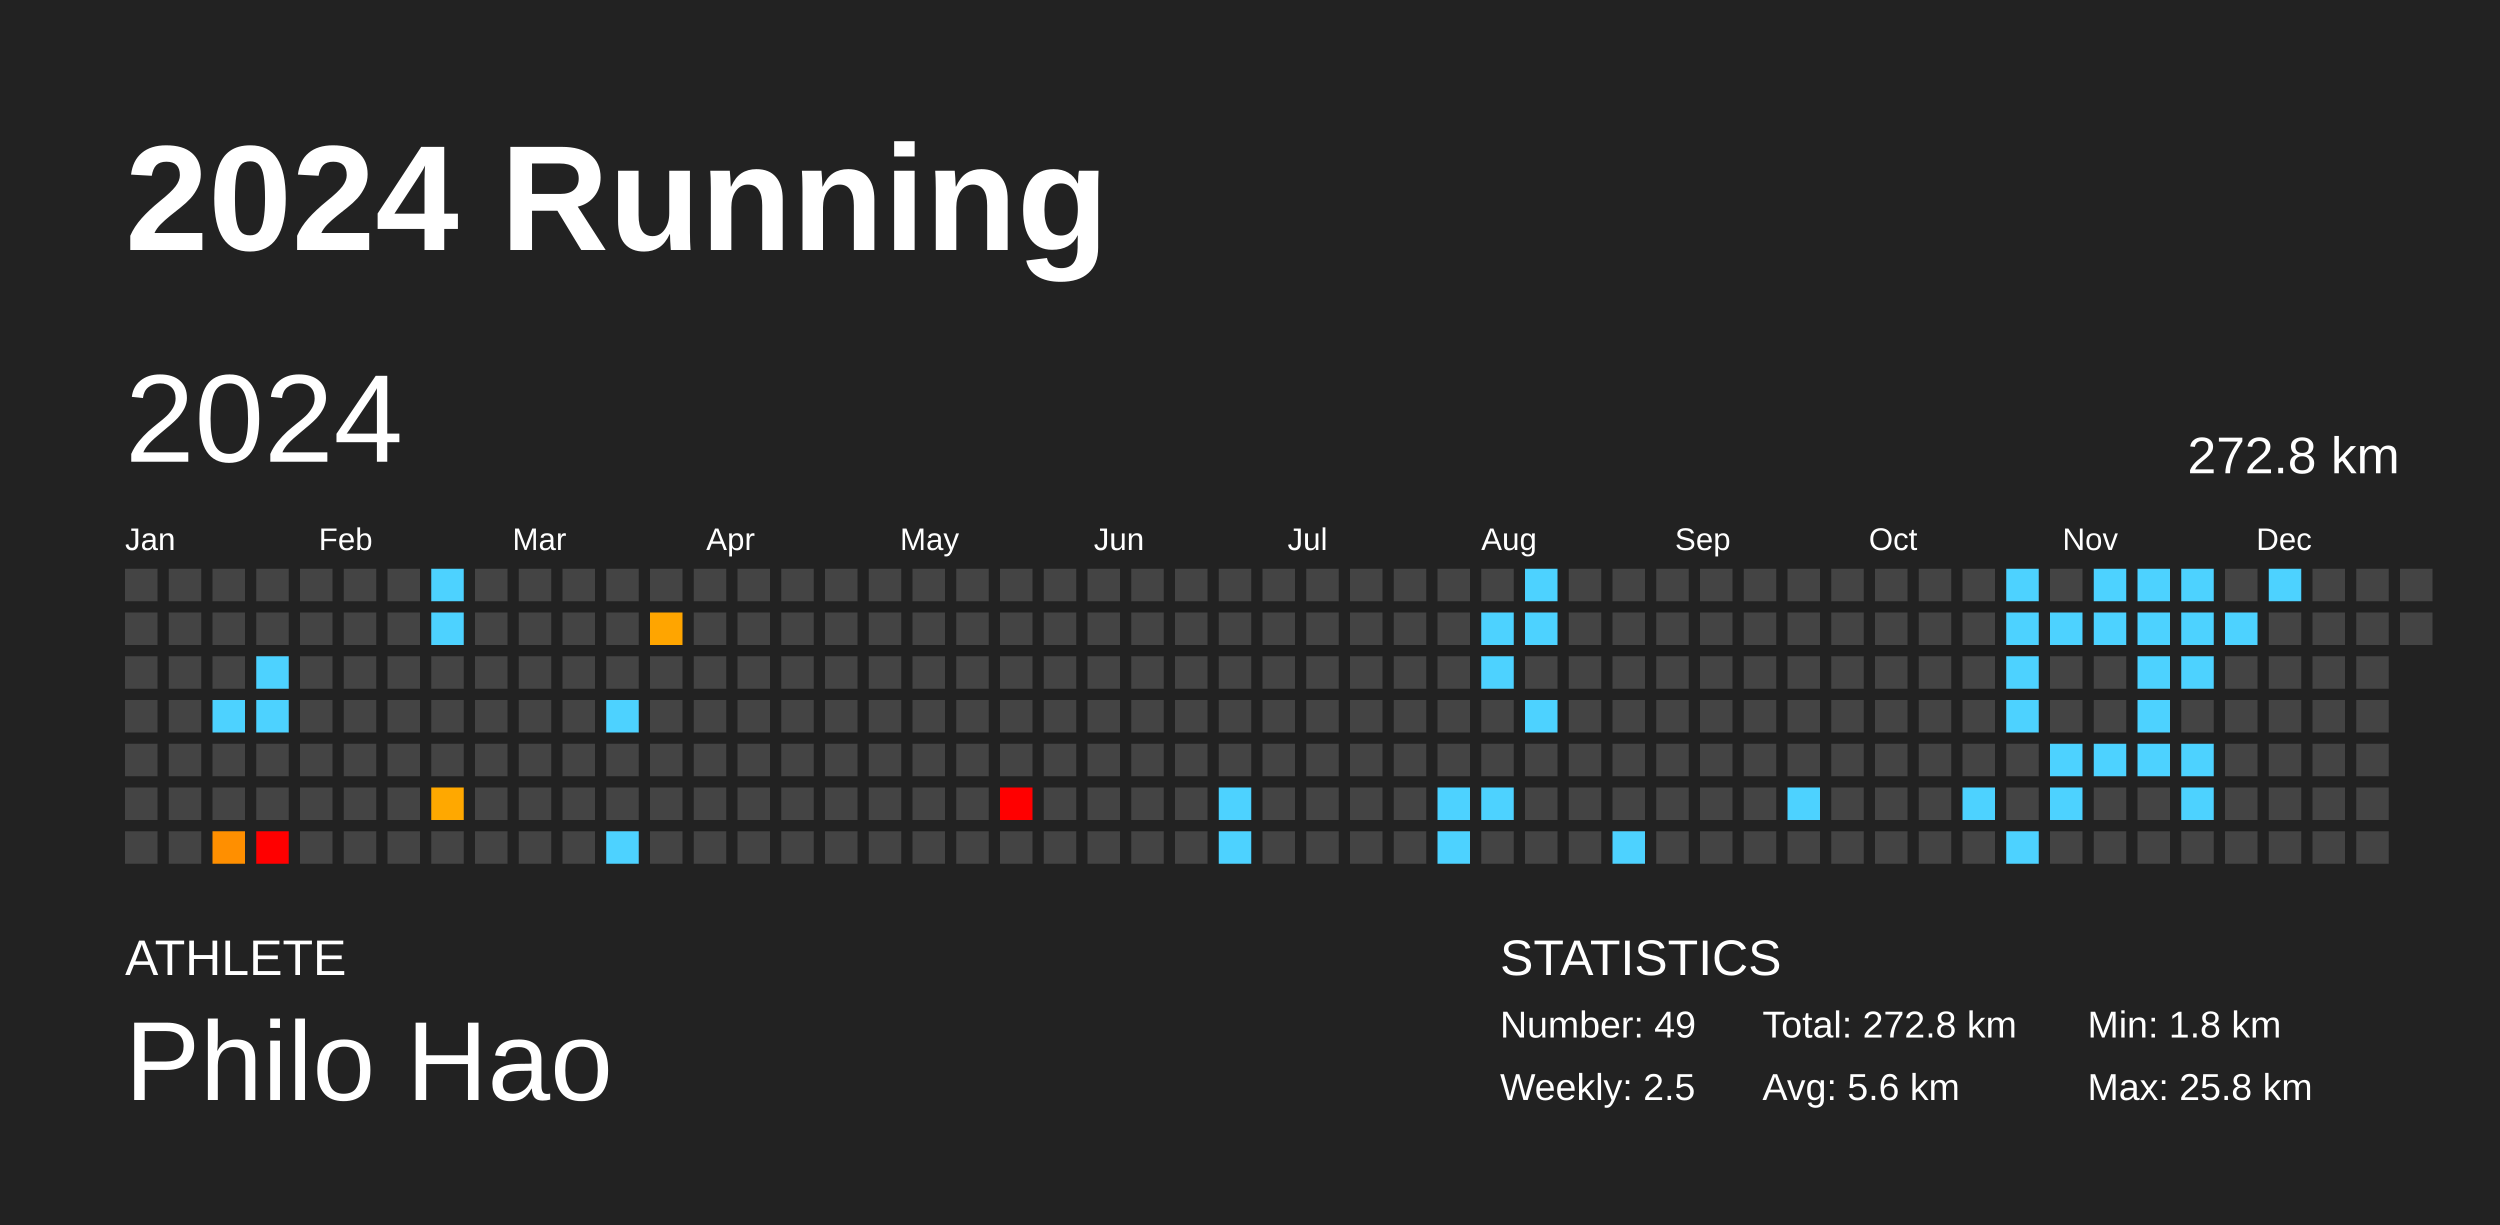
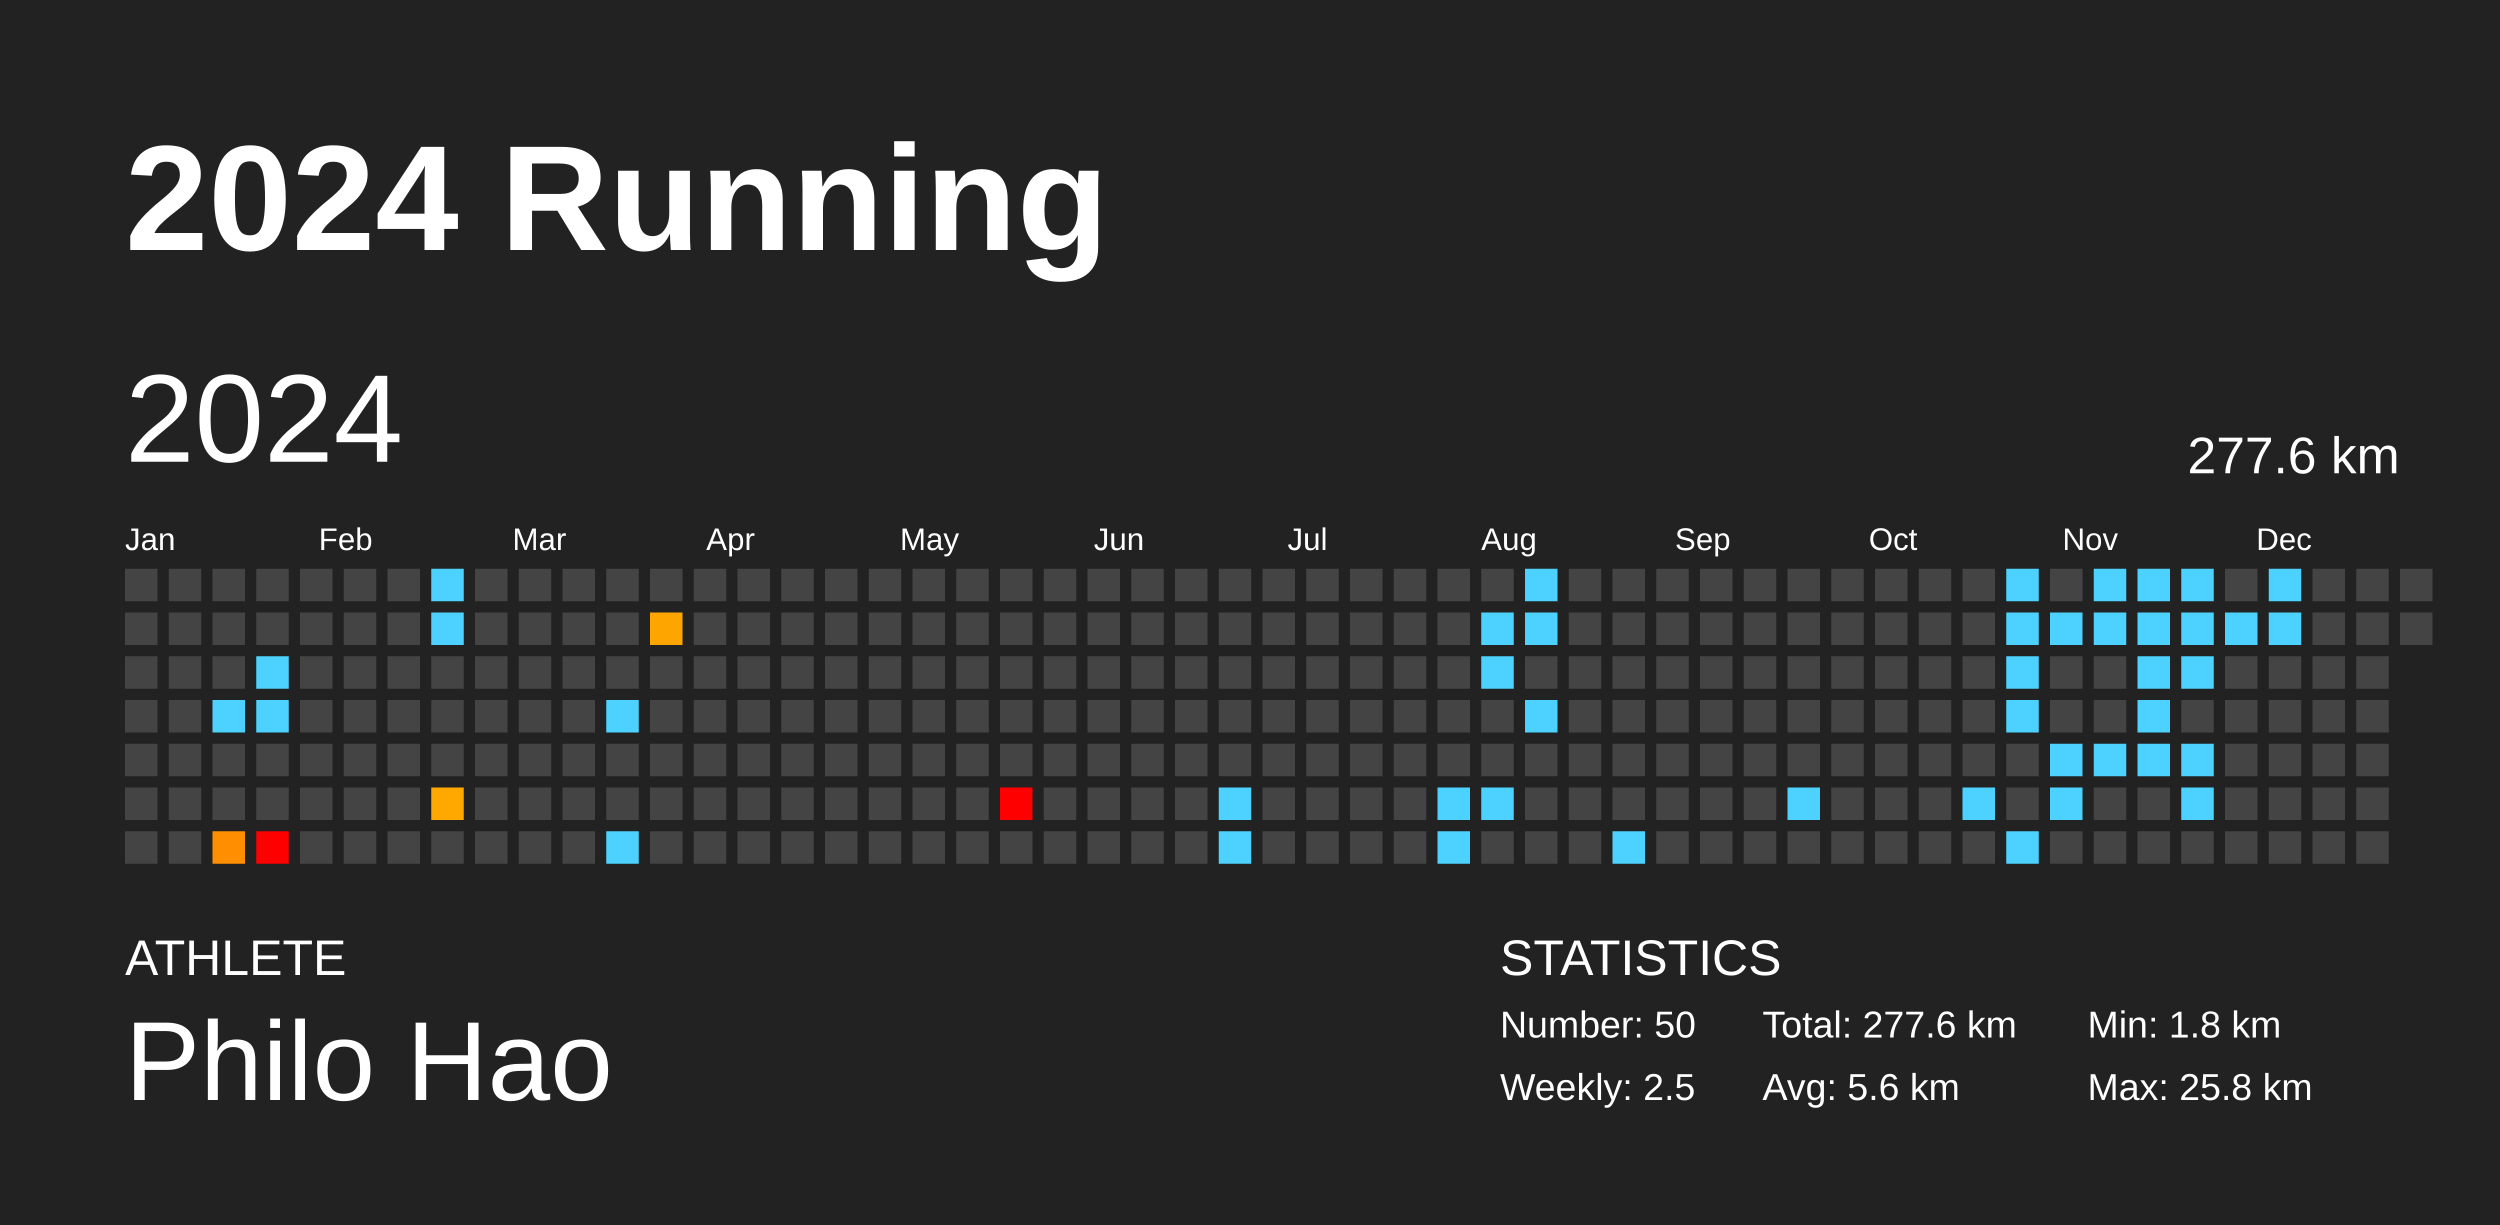
<svg xmlns="http://www.w3.org/2000/svg" baseProfile="full" height="98mm" version="1.1" viewBox="0,0,200,98" width="200mm">
  <defs />
  <rect fill="#222222" height="98" width="200" x="0" y="0" />
  <text fill="#FFFFFF" style="font-size:12px; font-family:Arial; font-weight:bold;" x="10" y="20">2024 Running</text>
  <text fill="#FFFFFF" style="font-size:4px; font-family:Arial" x="10" y="78">ATHLETE</text>
  <text fill="#FFFFFF" style="font-size:9px; font-family:Arial" x="10" y="88">Philo Hao</text>
  <text fill="#FFFFFF" style="font-size:4px; font-family:Arial" x="120" y="78">STATISTICS</text>
-   <text fill="#FFFFFF" style="font-size:3px; font-family:Arial" x="120" y="83">Number: 49</text>
+   <text fill="#FFFFFF" style="font-size:3px; font-family:Arial" x="120" y="83">Number: 50</text>
  <text fill="#FFFFFF" style="font-size:3px; font-family:Arial" x="120" y="88">Weekly: 2.5</text>
-   <text fill="#FFFFFF" style="font-size:3px; font-family:Arial" x="141" y="83">Total: 272.8 km</text>
+   <text fill="#FFFFFF" style="font-size:3px; font-family:Arial" x="141" y="83">Total: 277.6 km</text>
  <text fill="#FFFFFF" style="font-size:3px; font-family:Arial" x="141" y="88">Avg: 5.6 km</text>
  <text fill="#FFFFFF" style="font-size:3px; font-family:Arial" x="167" y="83">Min: 1.8 km</text>
  <text fill="#FFFFFF" style="font-size:3px; font-family:Arial" x="167" y="88">Max: 25.8 km</text>
  <text dominant-baseline="hanging" fill="#FFFFFF" style="font-size:10.0px; font-family:Arial;" x="10" y="30">2024</text>
-   <text dominant-baseline="hanging" fill="#FFFFFF" style="font-size:4.125px; font-family:Arial;" x="175" y="35">272.8 km</text>
+   <text dominant-baseline="hanging" fill="#FFFFFF" style="font-size:4.125px; font-family:Arial;" x="175" y="35">277.6 km</text>
  <text fill="#FFFFFF" style="font-size:2.5px; font-family:Arial" x="10.0" y="44">Jan</text>
  <text fill="#FFFFFF" style="font-size:2.5px; font-family:Arial" x="25.5" y="44">Feb</text>
  <text fill="#FFFFFF" style="font-size:2.5px; font-family:Arial" x="41.0" y="44">Mar</text>
  <text fill="#FFFFFF" style="font-size:2.5px; font-family:Arial" x="56.5" y="44">Apr</text>
  <text fill="#FFFFFF" style="font-size:2.5px; font-family:Arial" x="72.0" y="44">May</text>
  <text fill="#FFFFFF" style="font-size:2.5px; font-family:Arial" x="87.5" y="44">Jun</text>
  <text fill="#FFFFFF" style="font-size:2.5px; font-family:Arial" x="103.0" y="44">Jul</text>
  <text fill="#FFFFFF" style="font-size:2.5px; font-family:Arial" x="118.5" y="44">Aug</text>
  <text fill="#FFFFFF" style="font-size:2.5px; font-family:Arial" x="134.0" y="44">Sep</text>
  <text fill="#FFFFFF" style="font-size:2.5px; font-family:Arial" x="149.5" y="44">Oct</text>
  <text fill="#FFFFFF" style="font-size:2.5px; font-family:Arial" x="165.0" y="44">Nov</text>
  <text fill="#FFFFFF" style="font-size:2.5px; font-family:Arial" x="180.5" y="44">Dec</text>
  <rect fill="#444444" height="2.6" width="2.6" x="10.0" y="45.5" />
  <rect fill="#444444" height="2.6" width="2.6" x="10.0" y="49.0" />
  <rect fill="#444444" height="2.6" width="2.6" x="10.0" y="52.5" />
  <rect fill="#444444" height="2.6" width="2.6" x="10.0" y="56.0" />
  <rect fill="#444444" height="2.6" width="2.6" x="10.0" y="59.5" />
  <rect fill="#444444" height="2.6" width="2.6" x="10.0" y="63.0" />
  <rect fill="#444444" height="2.6" width="2.6" x="10.0" y="66.5" />
  <rect fill="#444444" height="2.6" width="2.6" x="13.5" y="45.5" />
  <rect fill="#444444" height="2.6" width="2.6" x="13.5" y="49.0" />
  <rect fill="#444444" height="2.6" width="2.6" x="13.5" y="52.5" />
  <rect fill="#444444" height="2.6" width="2.6" x="13.5" y="56.0" />
  <rect fill="#444444" height="2.6" width="2.6" x="13.5" y="59.5" />
  <rect fill="#444444" height="2.6" width="2.6" x="13.5" y="63.0" />
  <rect fill="#444444" height="2.6" width="2.6" x="13.5" y="66.5" />
  <rect fill="#444444" height="2.6" width="2.6" x="17.0" y="45.5" />
  <rect fill="#444444" height="2.6" width="2.6" x="17.0" y="49.0" />
  <rect fill="#444444" height="2.6" width="2.6" x="17.0" y="52.5" />
  <rect fill="#4dd2ff" height="2.6" width="2.6" x="17.0" y="56.0" />
  <rect fill="#444444" height="2.6" width="2.6" x="17.0" y="59.5" />
  <rect fill="#444444" height="2.6" width="2.6" x="17.0" y="63.0" />
  <rect fill="#ff8f00" height="2.6" width="2.6" x="17.0" y="66.5" />
  <rect fill="#444444" height="2.6" width="2.6" x="20.5" y="45.5" />
  <rect fill="#444444" height="2.6" width="2.6" x="20.5" y="49.0" />
  <rect fill="#4dd2ff" height="2.6" width="2.6" x="20.5" y="52.5" />
  <rect fill="#4dd2ff" height="2.6" width="2.6" x="20.5" y="56.0" />
  <rect fill="#444444" height="2.6" width="2.6" x="20.5" y="59.5" />
  <rect fill="#444444" height="2.6" width="2.6" x="20.5" y="63.0" />
  <rect fill="red" height="2.6" width="2.6" x="20.5" y="66.5" />
  <rect fill="#444444" height="2.6" width="2.6" x="24.0" y="45.5" />
  <rect fill="#444444" height="2.6" width="2.6" x="24.0" y="49.0" />
  <rect fill="#444444" height="2.6" width="2.6" x="24.0" y="52.5" />
  <rect fill="#444444" height="2.6" width="2.6" x="24.0" y="56.0" />
  <rect fill="#444444" height="2.6" width="2.6" x="24.0" y="59.5" />
  <rect fill="#444444" height="2.6" width="2.6" x="24.0" y="63.0" />
  <rect fill="#444444" height="2.6" width="2.6" x="24.0" y="66.5" />
  <rect fill="#444444" height="2.6" width="2.6" x="27.5" y="45.5" />
  <rect fill="#444444" height="2.6" width="2.6" x="27.5" y="49.0" />
  <rect fill="#444444" height="2.6" width="2.6" x="27.5" y="52.5" />
  <rect fill="#444444" height="2.6" width="2.6" x="27.5" y="56.0" />
  <rect fill="#444444" height="2.6" width="2.6" x="27.5" y="59.5" />
  <rect fill="#444444" height="2.6" width="2.6" x="27.5" y="63.0" />
  <rect fill="#444444" height="2.6" width="2.6" x="27.5" y="66.5" />
  <rect fill="#444444" height="2.6" width="2.6" x="31.0" y="45.5" />
  <rect fill="#444444" height="2.6" width="2.6" x="31.0" y="49.0" />
  <rect fill="#444444" height="2.6" width="2.6" x="31.0" y="52.5" />
  <rect fill="#444444" height="2.6" width="2.6" x="31.0" y="56.0" />
  <rect fill="#444444" height="2.6" width="2.6" x="31.0" y="59.5" />
  <rect fill="#444444" height="2.6" width="2.6" x="31.0" y="63.0" />
  <rect fill="#444444" height="2.6" width="2.6" x="31.0" y="66.5" />
  <rect fill="#4dd2ff" height="2.6" width="2.6" x="34.5" y="45.5" />
  <rect fill="#4dd2ff" height="2.6" width="2.6" x="34.5" y="49.0" />
  <rect fill="#444444" height="2.6" width="2.6" x="34.5" y="52.5" />
  <rect fill="#444444" height="2.6" width="2.6" x="34.5" y="56.0" />
  <rect fill="#444444" height="2.6" width="2.6" x="34.5" y="59.5" />
  <rect fill="#ffa800" height="2.6" width="2.6" x="34.5" y="63.0" />
  <rect fill="#444444" height="2.6" width="2.6" x="34.5" y="66.5" />
  <rect fill="#444444" height="2.6" width="2.6" x="38.0" y="45.5" />
  <rect fill="#444444" height="2.6" width="2.6" x="38.0" y="49.0" />
  <rect fill="#444444" height="2.6" width="2.6" x="38.0" y="52.5" />
  <rect fill="#444444" height="2.6" width="2.6" x="38.0" y="56.0" />
  <rect fill="#444444" height="2.6" width="2.6" x="38.0" y="59.5" />
  <rect fill="#444444" height="2.6" width="2.6" x="38.0" y="63.0" />
  <rect fill="#444444" height="2.6" width="2.6" x="38.0" y="66.5" />
  <rect fill="#444444" height="2.6" width="2.6" x="41.5" y="45.5" />
  <rect fill="#444444" height="2.6" width="2.6" x="41.5" y="49.0" />
  <rect fill="#444444" height="2.6" width="2.6" x="41.5" y="52.5" />
  <rect fill="#444444" height="2.6" width="2.6" x="41.5" y="56.0" />
  <rect fill="#444444" height="2.6" width="2.6" x="41.5" y="59.5" />
  <rect fill="#444444" height="2.6" width="2.6" x="41.5" y="63.0" />
  <rect fill="#444444" height="2.6" width="2.6" x="41.5" y="66.5" />
  <rect fill="#444444" height="2.6" width="2.6" x="45.0" y="45.5" />
  <rect fill="#444444" height="2.6" width="2.6" x="45.0" y="49.0" />
  <rect fill="#444444" height="2.6" width="2.6" x="45.0" y="52.5" />
  <rect fill="#444444" height="2.6" width="2.6" x="45.0" y="56.0" />
  <rect fill="#444444" height="2.6" width="2.6" x="45.0" y="59.5" />
  <rect fill="#444444" height="2.6" width="2.6" x="45.0" y="63.0" />
  <rect fill="#444444" height="2.6" width="2.6" x="45.0" y="66.5" />
  <rect fill="#444444" height="2.6" width="2.6" x="48.5" y="45.5" />
  <rect fill="#444444" height="2.6" width="2.6" x="48.5" y="49.0" />
  <rect fill="#444444" height="2.6" width="2.6" x="48.5" y="52.5" />
  <rect fill="#4dd2ff" height="2.6" width="2.6" x="48.5" y="56.0" />
  <rect fill="#444444" height="2.6" width="2.6" x="48.5" y="59.5" />
  <rect fill="#444444" height="2.6" width="2.6" x="48.5" y="63.0" />
  <rect fill="#4dd2ff" height="2.6" width="2.6" x="48.5" y="66.5" />
  <rect fill="#444444" height="2.6" width="2.6" x="52.0" y="45.5" />
  <rect fill="#ffa500" height="2.6" width="2.6" x="52.0" y="49.0" />
  <rect fill="#444444" height="2.6" width="2.6" x="52.0" y="52.5" />
  <rect fill="#444444" height="2.6" width="2.6" x="52.0" y="56.0" />
  <rect fill="#444444" height="2.6" width="2.6" x="52.0" y="59.5" />
  <rect fill="#444444" height="2.6" width="2.6" x="52.0" y="63.0" />
  <rect fill="#444444" height="2.6" width="2.6" x="52.0" y="66.5" />
  <rect fill="#444444" height="2.6" width="2.6" x="55.5" y="45.5" />
  <rect fill="#444444" height="2.6" width="2.6" x="55.5" y="49.0" />
  <rect fill="#444444" height="2.6" width="2.6" x="55.5" y="52.5" />
  <rect fill="#444444" height="2.6" width="2.6" x="55.5" y="56.0" />
  <rect fill="#444444" height="2.6" width="2.6" x="55.5" y="59.5" />
  <rect fill="#444444" height="2.6" width="2.6" x="55.5" y="63.0" />
  <rect fill="#444444" height="2.6" width="2.6" x="55.5" y="66.5" />
  <rect fill="#444444" height="2.6" width="2.6" x="59.0" y="45.5" />
  <rect fill="#444444" height="2.6" width="2.6" x="59.0" y="49.0" />
  <rect fill="#444444" height="2.6" width="2.6" x="59.0" y="52.5" />
  <rect fill="#444444" height="2.6" width="2.6" x="59.0" y="56.0" />
  <rect fill="#444444" height="2.6" width="2.6" x="59.0" y="59.5" />
  <rect fill="#444444" height="2.6" width="2.6" x="59.0" y="63.0" />
  <rect fill="#444444" height="2.6" width="2.6" x="59.0" y="66.5" />
  <rect fill="#444444" height="2.6" width="2.6" x="62.5" y="45.5" />
  <rect fill="#444444" height="2.6" width="2.6" x="62.5" y="49.0" />
  <rect fill="#444444" height="2.6" width="2.6" x="62.5" y="52.5" />
  <rect fill="#444444" height="2.6" width="2.6" x="62.5" y="56.0" />
  <rect fill="#444444" height="2.6" width="2.6" x="62.5" y="59.5" />
  <rect fill="#444444" height="2.6" width="2.6" x="62.5" y="63.0" />
  <rect fill="#444444" height="2.6" width="2.6" x="62.5" y="66.5" />
  <rect fill="#444444" height="2.6" width="2.6" x="66.0" y="45.5" />
  <rect fill="#444444" height="2.6" width="2.6" x="66.0" y="49.0" />
  <rect fill="#444444" height="2.6" width="2.6" x="66.0" y="52.5" />
  <rect fill="#444444" height="2.6" width="2.6" x="66.0" y="56.0" />
  <rect fill="#444444" height="2.6" width="2.6" x="66.0" y="59.5" />
  <rect fill="#444444" height="2.6" width="2.6" x="66.0" y="63.0" />
  <rect fill="#444444" height="2.6" width="2.6" x="66.0" y="66.5" />
  <rect fill="#444444" height="2.6" width="2.6" x="69.5" y="45.5" />
  <rect fill="#444444" height="2.6" width="2.6" x="69.5" y="49.0" />
  <rect fill="#444444" height="2.6" width="2.6" x="69.5" y="52.5" />
  <rect fill="#444444" height="2.6" width="2.6" x="69.5" y="56.0" />
  <rect fill="#444444" height="2.6" width="2.6" x="69.5" y="59.5" />
  <rect fill="#444444" height="2.6" width="2.6" x="69.5" y="63.0" />
  <rect fill="#444444" height="2.6" width="2.6" x="69.5" y="66.5" />
  <rect fill="#444444" height="2.6" width="2.6" x="73.0" y="45.5" />
  <rect fill="#444444" height="2.6" width="2.6" x="73.0" y="49.0" />
  <rect fill="#444444" height="2.6" width="2.6" x="73.0" y="52.5" />
  <rect fill="#444444" height="2.6" width="2.6" x="73.0" y="56.0" />
  <rect fill="#444444" height="2.6" width="2.6" x="73.0" y="59.5" />
  <rect fill="#444444" height="2.6" width="2.6" x="73.0" y="63.0" />
  <rect fill="#444444" height="2.6" width="2.6" x="73.0" y="66.5" />
  <rect fill="#444444" height="2.6" width="2.6" x="76.5" y="45.5" />
  <rect fill="#444444" height="2.6" width="2.6" x="76.5" y="49.0" />
  <rect fill="#444444" height="2.6" width="2.6" x="76.5" y="52.5" />
  <rect fill="#444444" height="2.6" width="2.6" x="76.5" y="56.0" />
  <rect fill="#444444" height="2.6" width="2.6" x="76.5" y="59.5" />
  <rect fill="#444444" height="2.6" width="2.6" x="76.5" y="63.0" />
  <rect fill="#444444" height="2.6" width="2.6" x="76.5" y="66.5" />
  <rect fill="#444444" height="2.6" width="2.6" x="80.0" y="45.5" />
  <rect fill="#444444" height="2.6" width="2.6" x="80.0" y="49.0" />
  <rect fill="#444444" height="2.6" width="2.6" x="80.0" y="52.5" />
  <rect fill="#444444" height="2.6" width="2.6" x="80.0" y="56.0" />
  <rect fill="#444444" height="2.6" width="2.6" x="80.0" y="59.5" />
  <rect fill="red" height="2.6" width="2.6" x="80.0" y="63.0" />
  <rect fill="#444444" height="2.6" width="2.6" x="80.0" y="66.5" />
  <rect fill="#444444" height="2.6" width="2.6" x="83.5" y="45.5" />
  <rect fill="#444444" height="2.6" width="2.6" x="83.5" y="49.0" />
  <rect fill="#444444" height="2.6" width="2.6" x="83.5" y="52.5" />
  <rect fill="#444444" height="2.6" width="2.6" x="83.5" y="56.0" />
  <rect fill="#444444" height="2.6" width="2.6" x="83.5" y="59.5" />
  <rect fill="#444444" height="2.6" width="2.6" x="83.5" y="63.0" />
  <rect fill="#444444" height="2.6" width="2.6" x="83.5" y="66.5" />
  <rect fill="#444444" height="2.6" width="2.6" x="87.0" y="45.5" />
  <rect fill="#444444" height="2.6" width="2.6" x="87.0" y="49.0" />
  <rect fill="#444444" height="2.6" width="2.6" x="87.0" y="52.5" />
  <rect fill="#444444" height="2.6" width="2.6" x="87.0" y="56.0" />
  <rect fill="#444444" height="2.6" width="2.6" x="87.0" y="59.5" />
  <rect fill="#444444" height="2.6" width="2.6" x="87.0" y="63.0" />
  <rect fill="#444444" height="2.6" width="2.6" x="87.0" y="66.5" />
  <rect fill="#444444" height="2.6" width="2.6" x="90.5" y="45.5" />
  <rect fill="#444444" height="2.6" width="2.6" x="90.5" y="49.0" />
  <rect fill="#444444" height="2.6" width="2.6" x="90.5" y="52.5" />
  <rect fill="#444444" height="2.6" width="2.6" x="90.5" y="56.0" />
  <rect fill="#444444" height="2.6" width="2.6" x="90.5" y="59.5" />
  <rect fill="#444444" height="2.6" width="2.6" x="90.5" y="63.0" />
  <rect fill="#444444" height="2.6" width="2.6" x="90.5" y="66.5" />
  <rect fill="#444444" height="2.6" width="2.6" x="94.0" y="45.5" />
  <rect fill="#444444" height="2.6" width="2.6" x="94.0" y="49.0" />
  <rect fill="#444444" height="2.6" width="2.6" x="94.0" y="52.5" />
  <rect fill="#444444" height="2.6" width="2.6" x="94.0" y="56.0" />
  <rect fill="#444444" height="2.6" width="2.6" x="94.0" y="59.5" />
  <rect fill="#444444" height="2.6" width="2.6" x="94.0" y="63.0" />
  <rect fill="#444444" height="2.6" width="2.6" x="94.0" y="66.5" />
  <rect fill="#444444" height="2.6" width="2.6" x="97.5" y="45.5" />
  <rect fill="#444444" height="2.6" width="2.6" x="97.5" y="49.0" />
  <rect fill="#444444" height="2.6" width="2.6" x="97.5" y="52.5" />
  <rect fill="#444444" height="2.6" width="2.6" x="97.5" y="56.0" />
  <rect fill="#444444" height="2.6" width="2.6" x="97.5" y="59.5" />
  <rect fill="#4dd2ff" height="2.6" width="2.6" x="97.5" y="63.0" />
  <rect fill="#4dd2ff" height="2.6" width="2.6" x="97.5" y="66.5" />
  <rect fill="#444444" height="2.6" width="2.6" x="101.0" y="45.5" />
  <rect fill="#444444" height="2.6" width="2.6" x="101.0" y="49.0" />
  <rect fill="#444444" height="2.6" width="2.6" x="101.0" y="52.5" />
  <rect fill="#444444" height="2.6" width="2.6" x="101.0" y="56.0" />
  <rect fill="#444444" height="2.6" width="2.6" x="101.0" y="59.5" />
  <rect fill="#444444" height="2.6" width="2.6" x="101.0" y="63.0" />
  <rect fill="#444444" height="2.6" width="2.6" x="101.0" y="66.5" />
  <rect fill="#444444" height="2.6" width="2.6" x="104.5" y="45.5" />
  <rect fill="#444444" height="2.6" width="2.6" x="104.5" y="49.0" />
  <rect fill="#444444" height="2.6" width="2.6" x="104.5" y="52.5" />
  <rect fill="#444444" height="2.6" width="2.6" x="104.5" y="56.0" />
  <rect fill="#444444" height="2.6" width="2.6" x="104.5" y="59.5" />
  <rect fill="#444444" height="2.6" width="2.6" x="104.5" y="63.0" />
  <rect fill="#444444" height="2.6" width="2.6" x="104.5" y="66.5" />
  <rect fill="#444444" height="2.6" width="2.6" x="108.0" y="45.5" />
  <rect fill="#444444" height="2.6" width="2.6" x="108.0" y="49.0" />
  <rect fill="#444444" height="2.6" width="2.6" x="108.0" y="52.5" />
  <rect fill="#444444" height="2.6" width="2.6" x="108.0" y="56.0" />
  <rect fill="#444444" height="2.6" width="2.6" x="108.0" y="59.5" />
  <rect fill="#444444" height="2.6" width="2.6" x="108.0" y="63.0" />
  <rect fill="#444444" height="2.6" width="2.6" x="108.0" y="66.5" />
  <rect fill="#444444" height="2.6" width="2.6" x="111.5" y="45.5" />
  <rect fill="#444444" height="2.6" width="2.6" x="111.5" y="49.0" />
  <rect fill="#444444" height="2.6" width="2.6" x="111.5" y="52.5" />
  <rect fill="#444444" height="2.6" width="2.6" x="111.5" y="56.0" />
  <rect fill="#444444" height="2.6" width="2.6" x="111.5" y="59.5" />
  <rect fill="#444444" height="2.6" width="2.6" x="111.5" y="63.0" />
  <rect fill="#444444" height="2.6" width="2.6" x="111.5" y="66.5" />
  <rect fill="#444444" height="2.6" width="2.6" x="115.0" y="45.5" />
  <rect fill="#444444" height="2.6" width="2.6" x="115.0" y="49.0" />
  <rect fill="#444444" height="2.6" width="2.6" x="115.0" y="52.5" />
  <rect fill="#444444" height="2.6" width="2.6" x="115.0" y="56.0" />
  <rect fill="#444444" height="2.6" width="2.6" x="115.0" y="59.5" />
  <rect fill="#4dd2ff" height="2.6" width="2.6" x="115.0" y="63.0" />
  <rect fill="#4dd2ff" height="2.6" width="2.6" x="115.0" y="66.5" />
  <rect fill="#444444" height="2.6" width="2.6" x="118.5" y="45.5" />
  <rect fill="#4dd2ff" height="2.6" width="2.6" x="118.5" y="49.0" />
  <rect fill="#4dd2ff" height="2.6" width="2.6" x="118.5" y="52.5" />
  <rect fill="#444444" height="2.6" width="2.6" x="118.5" y="56.0" />
  <rect fill="#444444" height="2.6" width="2.6" x="118.5" y="59.5" />
  <rect fill="#4dd2ff" height="2.6" width="2.6" x="118.5" y="63.0" />
  <rect fill="#444444" height="2.6" width="2.6" x="118.5" y="66.5" />
  <rect fill="#4dd2ff" height="2.6" width="2.6" x="122.0" y="45.5" />
  <rect fill="#4dd2ff" height="2.6" width="2.6" x="122.0" y="49.0" />
  <rect fill="#444444" height="2.6" width="2.6" x="122.0" y="52.5" />
  <rect fill="#4dd2ff" height="2.6" width="2.6" x="122.0" y="56.0" />
  <rect fill="#444444" height="2.6" width="2.6" x="122.0" y="59.5" />
  <rect fill="#444444" height="2.6" width="2.6" x="122.0" y="63.0" />
  <rect fill="#444444" height="2.6" width="2.6" x="122.0" y="66.5" />
  <rect fill="#444444" height="2.6" width="2.6" x="125.5" y="45.5" />
  <rect fill="#444444" height="2.6" width="2.6" x="125.5" y="49.0" />
  <rect fill="#444444" height="2.6" width="2.6" x="125.5" y="52.5" />
  <rect fill="#444444" height="2.6" width="2.6" x="125.5" y="56.0" />
  <rect fill="#444444" height="2.6" width="2.6" x="125.5" y="59.5" />
  <rect fill="#444444" height="2.6" width="2.6" x="125.5" y="63.0" />
  <rect fill="#444444" height="2.6" width="2.6" x="125.5" y="66.5" />
  <rect fill="#444444" height="2.6" width="2.6" x="129.0" y="45.5" />
  <rect fill="#444444" height="2.6" width="2.6" x="129.0" y="49.0" />
  <rect fill="#444444" height="2.6" width="2.6" x="129.0" y="52.5" />
  <rect fill="#444444" height="2.6" width="2.6" x="129.0" y="56.0" />
  <rect fill="#444444" height="2.6" width="2.6" x="129.0" y="59.5" />
  <rect fill="#444444" height="2.6" width="2.6" x="129.0" y="63.0" />
  <rect fill="#4dd2ff" height="2.6" width="2.6" x="129.0" y="66.5" />
  <rect fill="#444444" height="2.6" width="2.6" x="132.5" y="45.5" />
  <rect fill="#444444" height="2.6" width="2.6" x="132.5" y="49.0" />
  <rect fill="#444444" height="2.6" width="2.6" x="132.5" y="52.5" />
  <rect fill="#444444" height="2.6" width="2.6" x="132.5" y="56.0" />
  <rect fill="#444444" height="2.6" width="2.6" x="132.5" y="59.5" />
  <rect fill="#444444" height="2.6" width="2.6" x="132.5" y="63.0" />
  <rect fill="#444444" height="2.6" width="2.6" x="132.5" y="66.5" />
  <rect fill="#444444" height="2.6" width="2.6" x="136.0" y="45.5" />
  <rect fill="#444444" height="2.6" width="2.6" x="136.0" y="49.0" />
  <rect fill="#444444" height="2.6" width="2.6" x="136.0" y="52.5" />
  <rect fill="#444444" height="2.6" width="2.6" x="136.0" y="56.0" />
  <rect fill="#444444" height="2.6" width="2.6" x="136.0" y="59.5" />
  <rect fill="#444444" height="2.6" width="2.6" x="136.0" y="63.0" />
  <rect fill="#444444" height="2.6" width="2.6" x="136.0" y="66.5" />
  <rect fill="#444444" height="2.6" width="2.6" x="139.5" y="45.5" />
  <rect fill="#444444" height="2.6" width="2.6" x="139.5" y="49.0" />
  <rect fill="#444444" height="2.6" width="2.6" x="139.5" y="52.5" />
  <rect fill="#444444" height="2.6" width="2.6" x="139.5" y="56.0" />
  <rect fill="#444444" height="2.6" width="2.6" x="139.5" y="59.5" />
  <rect fill="#444444" height="2.6" width="2.6" x="139.5" y="63.0" />
  <rect fill="#444444" height="2.6" width="2.6" x="139.5" y="66.5" />
  <rect fill="#444444" height="2.6" width="2.6" x="143.0" y="45.5" />
  <rect fill="#444444" height="2.6" width="2.6" x="143.0" y="49.0" />
  <rect fill="#444444" height="2.6" width="2.6" x="143.0" y="52.5" />
  <rect fill="#444444" height="2.6" width="2.6" x="143.0" y="56.0" />
  <rect fill="#444444" height="2.6" width="2.6" x="143.0" y="59.5" />
  <rect fill="#4dd2ff" height="2.6" width="2.6" x="143.0" y="63.0" />
  <rect fill="#444444" height="2.6" width="2.6" x="143.0" y="66.5" />
  <rect fill="#444444" height="2.6" width="2.6" x="146.5" y="45.5" />
  <rect fill="#444444" height="2.6" width="2.6" x="146.5" y="49.0" />
  <rect fill="#444444" height="2.6" width="2.6" x="146.5" y="52.5" />
  <rect fill="#444444" height="2.6" width="2.6" x="146.5" y="56.0" />
  <rect fill="#444444" height="2.6" width="2.6" x="146.5" y="59.5" />
  <rect fill="#444444" height="2.6" width="2.6" x="146.5" y="63.0" />
  <rect fill="#444444" height="2.6" width="2.6" x="146.5" y="66.5" />
  <rect fill="#444444" height="2.6" width="2.6" x="150.0" y="45.5" />
  <rect fill="#444444" height="2.6" width="2.6" x="150.0" y="49.0" />
  <rect fill="#444444" height="2.6" width="2.6" x="150.0" y="52.5" />
  <rect fill="#444444" height="2.6" width="2.6" x="150.0" y="56.0" />
  <rect fill="#444444" height="2.6" width="2.6" x="150.0" y="59.5" />
  <rect fill="#444444" height="2.6" width="2.6" x="150.0" y="63.0" />
  <rect fill="#444444" height="2.6" width="2.6" x="150.0" y="66.5" />
  <rect fill="#444444" height="2.6" width="2.6" x="153.5" y="45.5" />
  <rect fill="#444444" height="2.6" width="2.6" x="153.5" y="49.0" />
  <rect fill="#444444" height="2.6" width="2.6" x="153.5" y="52.5" />
  <rect fill="#444444" height="2.6" width="2.6" x="153.5" y="56.0" />
  <rect fill="#444444" height="2.6" width="2.6" x="153.5" y="59.5" />
  <rect fill="#444444" height="2.6" width="2.6" x="153.5" y="63.0" />
  <rect fill="#444444" height="2.6" width="2.6" x="153.5" y="66.5" />
  <rect fill="#444444" height="2.6" width="2.6" x="157.0" y="45.5" />
  <rect fill="#444444" height="2.6" width="2.6" x="157.0" y="49.0" />
  <rect fill="#444444" height="2.6" width="2.6" x="157.0" y="52.5" />
  <rect fill="#444444" height="2.6" width="2.6" x="157.0" y="56.0" />
  <rect fill="#444444" height="2.6" width="2.6" x="157.0" y="59.5" />
  <rect fill="#4dd2ff" height="2.6" width="2.6" x="157.0" y="63.0" />
  <rect fill="#444444" height="2.6" width="2.6" x="157.0" y="66.5" />
  <rect fill="#4dd2ff" height="2.6" width="2.6" x="160.5" y="45.5" />
  <rect fill="#4dd2ff" height="2.6" width="2.6" x="160.5" y="49.0" />
  <rect fill="#4dd2ff" height="2.6" width="2.6" x="160.5" y="52.5" />
  <rect fill="#4dd2ff" height="2.6" width="2.6" x="160.5" y="56.0" />
  <rect fill="#444444" height="2.6" width="2.6" x="160.5" y="59.5" />
  <rect fill="#444444" height="2.6" width="2.6" x="160.5" y="63.0" />
  <rect fill="#4dd2ff" height="2.6" width="2.6" x="160.5" y="66.5" />
  <rect fill="#444444" height="2.6" width="2.6" x="164.0" y="45.5" />
  <rect fill="#4dd2ff" height="2.6" width="2.6" x="164.0" y="49.0" />
  <rect fill="#444444" height="2.6" width="2.6" x="164.0" y="52.5" />
  <rect fill="#444444" height="2.6" width="2.6" x="164.0" y="56.0" />
  <rect fill="#4dd2ff" height="2.6" width="2.6" x="164.0" y="59.5" />
  <rect fill="#4dd2ff" height="2.6" width="2.6" x="164.0" y="63.0" />
  <rect fill="#444444" height="2.6" width="2.6" x="164.0" y="66.5" />
  <rect fill="#4dd2ff" height="2.6" width="2.6" x="167.5" y="45.5" />
  <rect fill="#4dd2ff" height="2.6" width="2.6" x="167.5" y="49.0" />
  <rect fill="#444444" height="2.6" width="2.6" x="167.5" y="52.5" />
  <rect fill="#444444" height="2.6" width="2.6" x="167.5" y="56.0" />
  <rect fill="#4dd2ff" height="2.6" width="2.6" x="167.5" y="59.5" />
  <rect fill="#444444" height="2.6" width="2.6" x="167.5" y="63.0" />
  <rect fill="#444444" height="2.6" width="2.6" x="167.5" y="66.5" />
  <rect fill="#4dd2ff" height="2.6" width="2.6" x="171.0" y="45.5" />
  <rect fill="#4dd2ff" height="2.6" width="2.6" x="171.0" y="49.0" />
  <rect fill="#4dd2ff" height="2.6" width="2.6" x="171.0" y="52.5" />
  <rect fill="#4dd2ff" height="2.6" width="2.6" x="171.0" y="56.0" />
  <rect fill="#4dd2ff" height="2.6" width="2.6" x="171.0" y="59.5" />
  <rect fill="#444444" height="2.6" width="2.6" x="171.0" y="63.0" />
  <rect fill="#444444" height="2.6" width="2.6" x="171.0" y="66.5" />
  <rect fill="#4dd2ff" height="2.6" width="2.6" x="174.5" y="45.5" />
  <rect fill="#4dd2ff" height="2.6" width="2.6" x="174.5" y="49.0" />
  <rect fill="#4dd2ff" height="2.6" width="2.6" x="174.5" y="52.5" />
  <rect fill="#444444" height="2.6" width="2.6" x="174.5" y="56.0" />
  <rect fill="#4dd2ff" height="2.6" width="2.6" x="174.5" y="59.5" />
  <rect fill="#4dd2ff" height="2.6" width="2.6" x="174.5" y="63.0" />
  <rect fill="#444444" height="2.6" width="2.6" x="174.5" y="66.5" />
  <rect fill="#444444" height="2.6" width="2.6" x="178.0" y="45.5" />
  <rect fill="#4dd2ff" height="2.6" width="2.6" x="178.0" y="49.0" />
  <rect fill="#444444" height="2.6" width="2.6" x="178.0" y="52.5" />
  <rect fill="#444444" height="2.6" width="2.6" x="178.0" y="56.0" />
  <rect fill="#444444" height="2.6" width="2.6" x="178.0" y="59.5" />
  <rect fill="#444444" height="2.6" width="2.6" x="178.0" y="63.0" />
  <rect fill="#444444" height="2.6" width="2.6" x="178.0" y="66.5" />
  <rect fill="#4dd2ff" height="2.6" width="2.6" x="181.5" y="45.5" />
-   <rect fill="#444444" height="2.6" width="2.6" x="181.5" y="49.0" />
+   <rect fill="#4dd2ff" height="2.6" width="2.6" x="181.5" y="49.0" />
  <rect fill="#444444" height="2.6" width="2.6" x="181.5" y="52.5" />
  <rect fill="#444444" height="2.6" width="2.6" x="181.5" y="56.0" />
  <rect fill="#444444" height="2.6" width="2.6" x="181.5" y="59.5" />
  <rect fill="#444444" height="2.6" width="2.6" x="181.5" y="63.0" />
  <rect fill="#444444" height="2.6" width="2.6" x="181.5" y="66.5" />
  <rect fill="#444444" height="2.6" width="2.6" x="185.0" y="45.5" />
  <rect fill="#444444" height="2.6" width="2.6" x="185.0" y="49.0" />
  <rect fill="#444444" height="2.6" width="2.6" x="185.0" y="52.5" />
  <rect fill="#444444" height="2.6" width="2.6" x="185.0" y="56.0" />
  <rect fill="#444444" height="2.6" width="2.6" x="185.0" y="59.5" />
  <rect fill="#444444" height="2.6" width="2.6" x="185.0" y="63.0" />
  <rect fill="#444444" height="2.6" width="2.6" x="185.0" y="66.5" />
  <rect fill="#444444" height="2.6" width="2.6" x="188.5" y="45.5" />
  <rect fill="#444444" height="2.6" width="2.6" x="188.5" y="49.0" />
  <rect fill="#444444" height="2.6" width="2.6" x="188.5" y="52.5" />
  <rect fill="#444444" height="2.6" width="2.6" x="188.5" y="56.0" />
  <rect fill="#444444" height="2.6" width="2.6" x="188.5" y="59.5" />
  <rect fill="#444444" height="2.6" width="2.6" x="188.5" y="63.0" />
  <rect fill="#444444" height="2.6" width="2.6" x="188.5" y="66.5" />
  <rect fill="#444444" height="2.6" width="2.6" x="192.0" y="45.5" />
  <rect fill="#444444" height="2.6" width="2.6" x="192.0" y="49.0" />
</svg>
